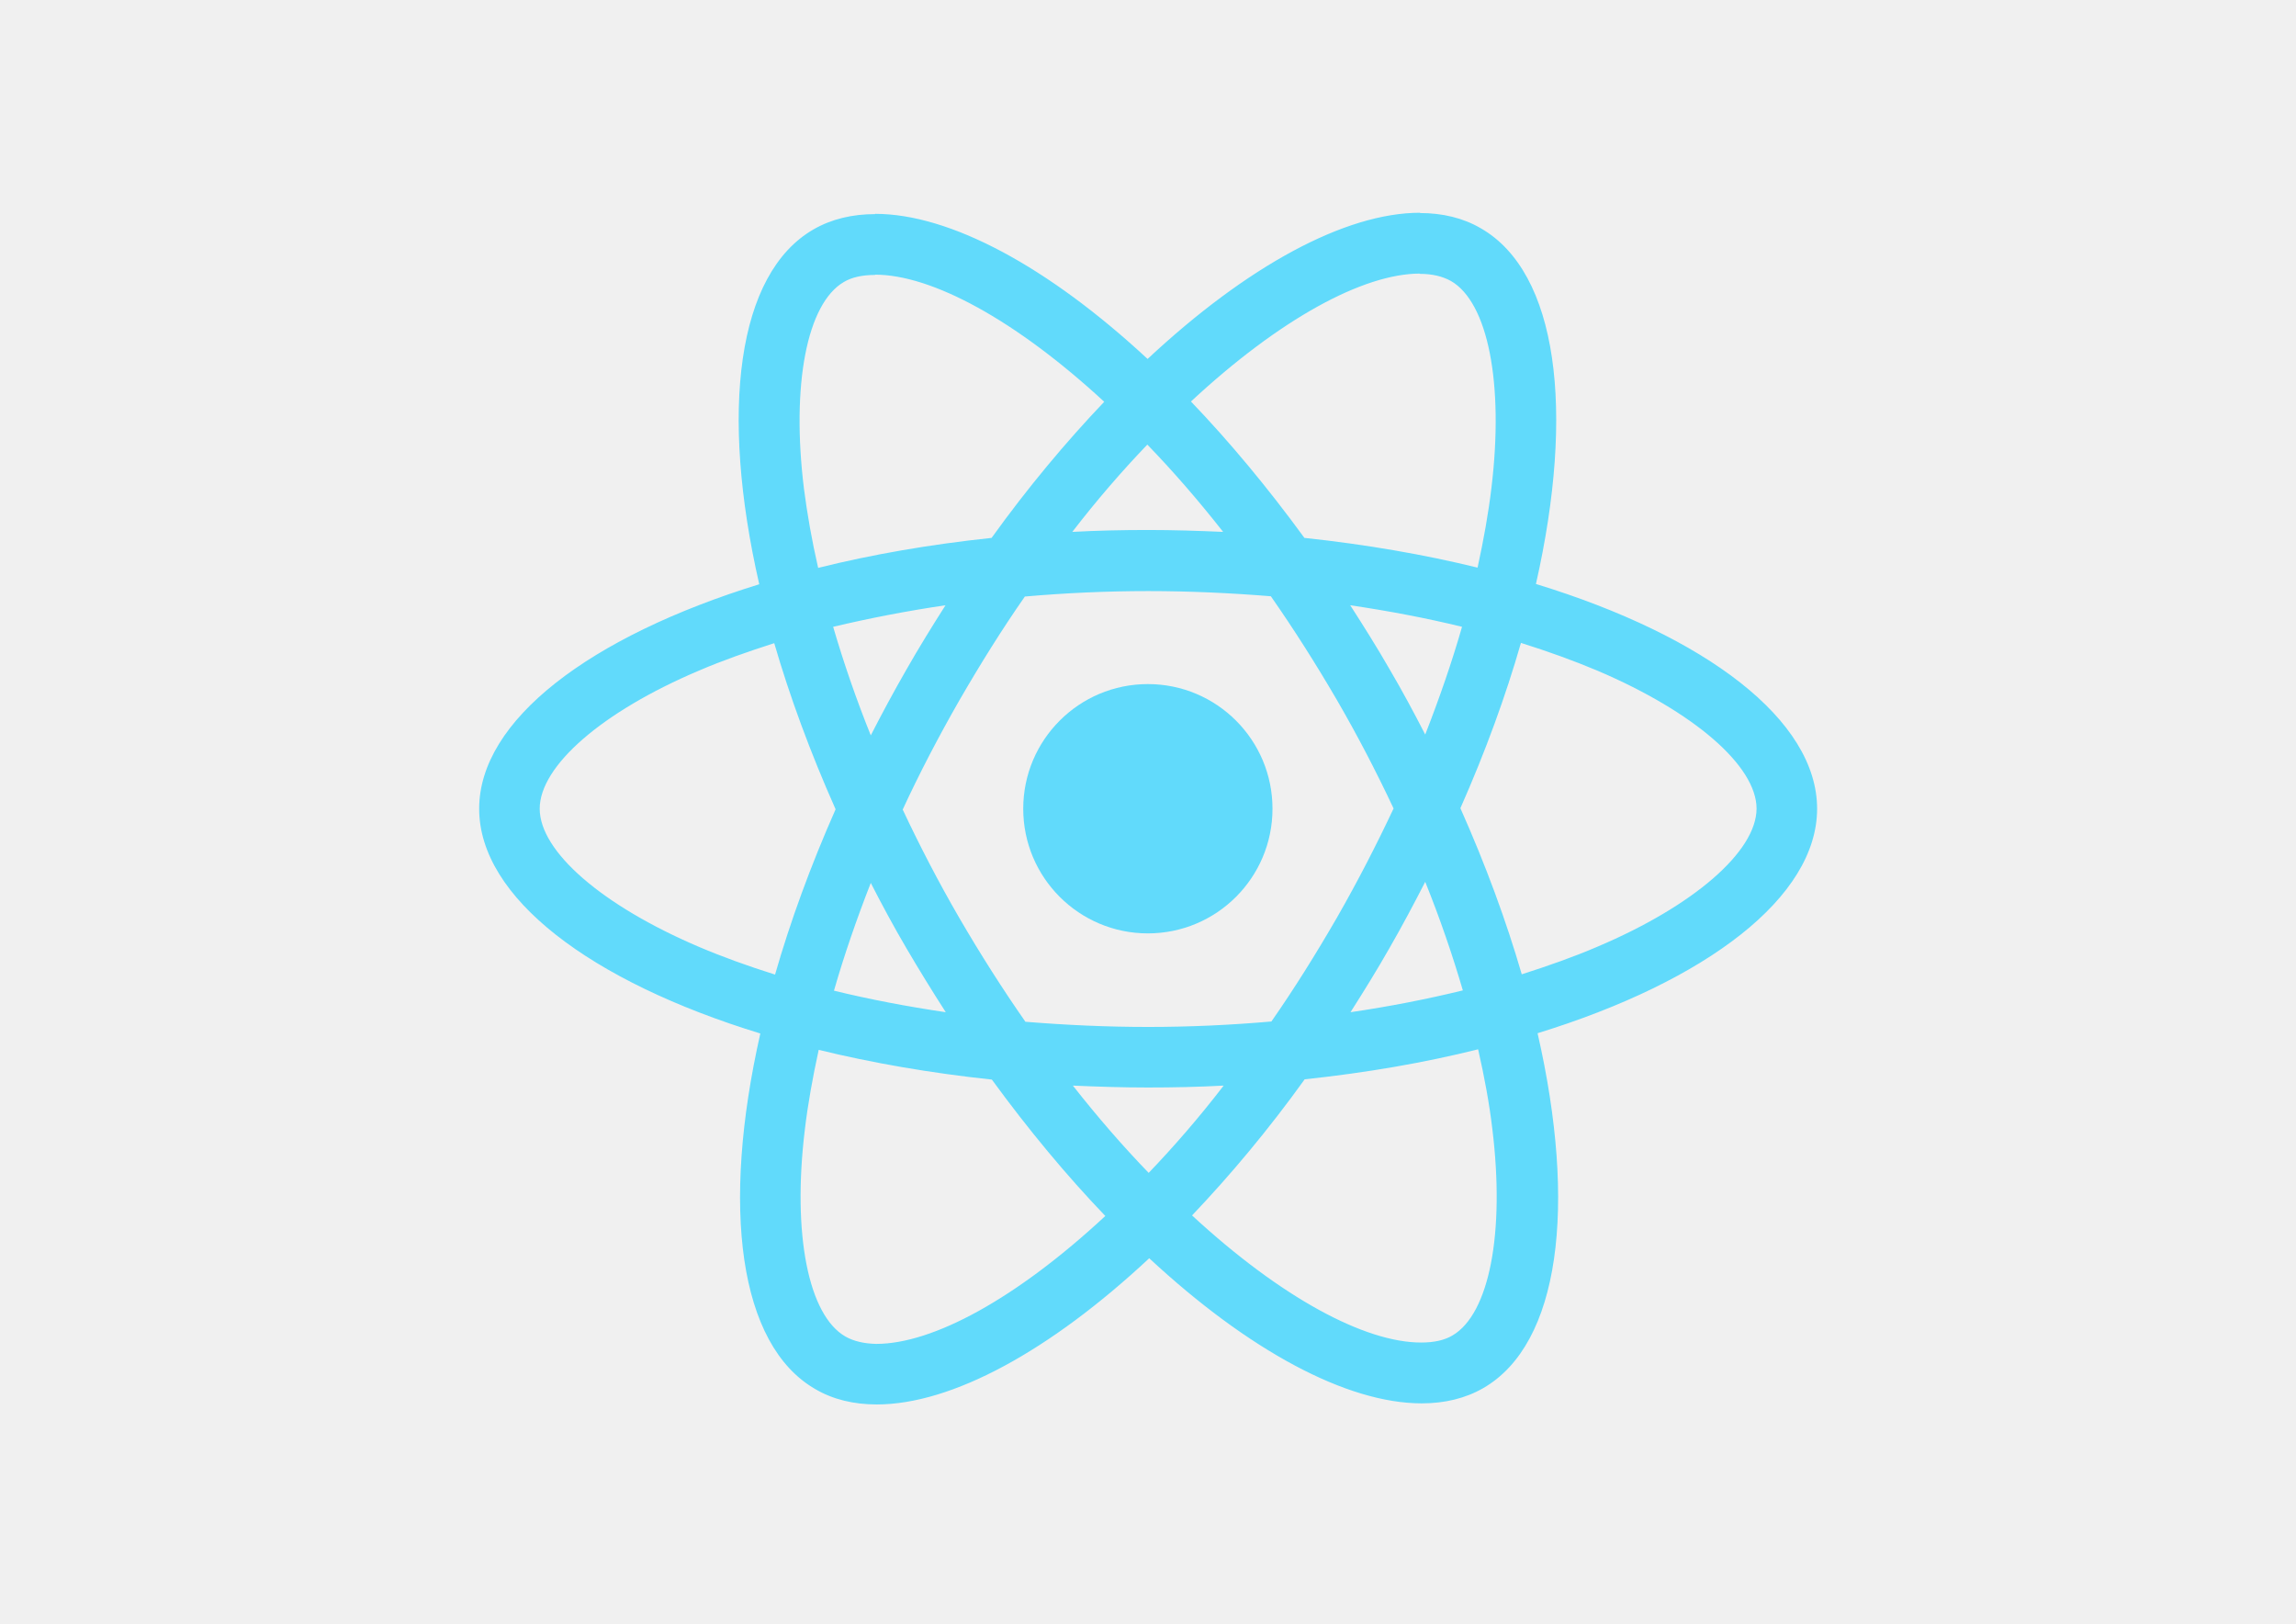
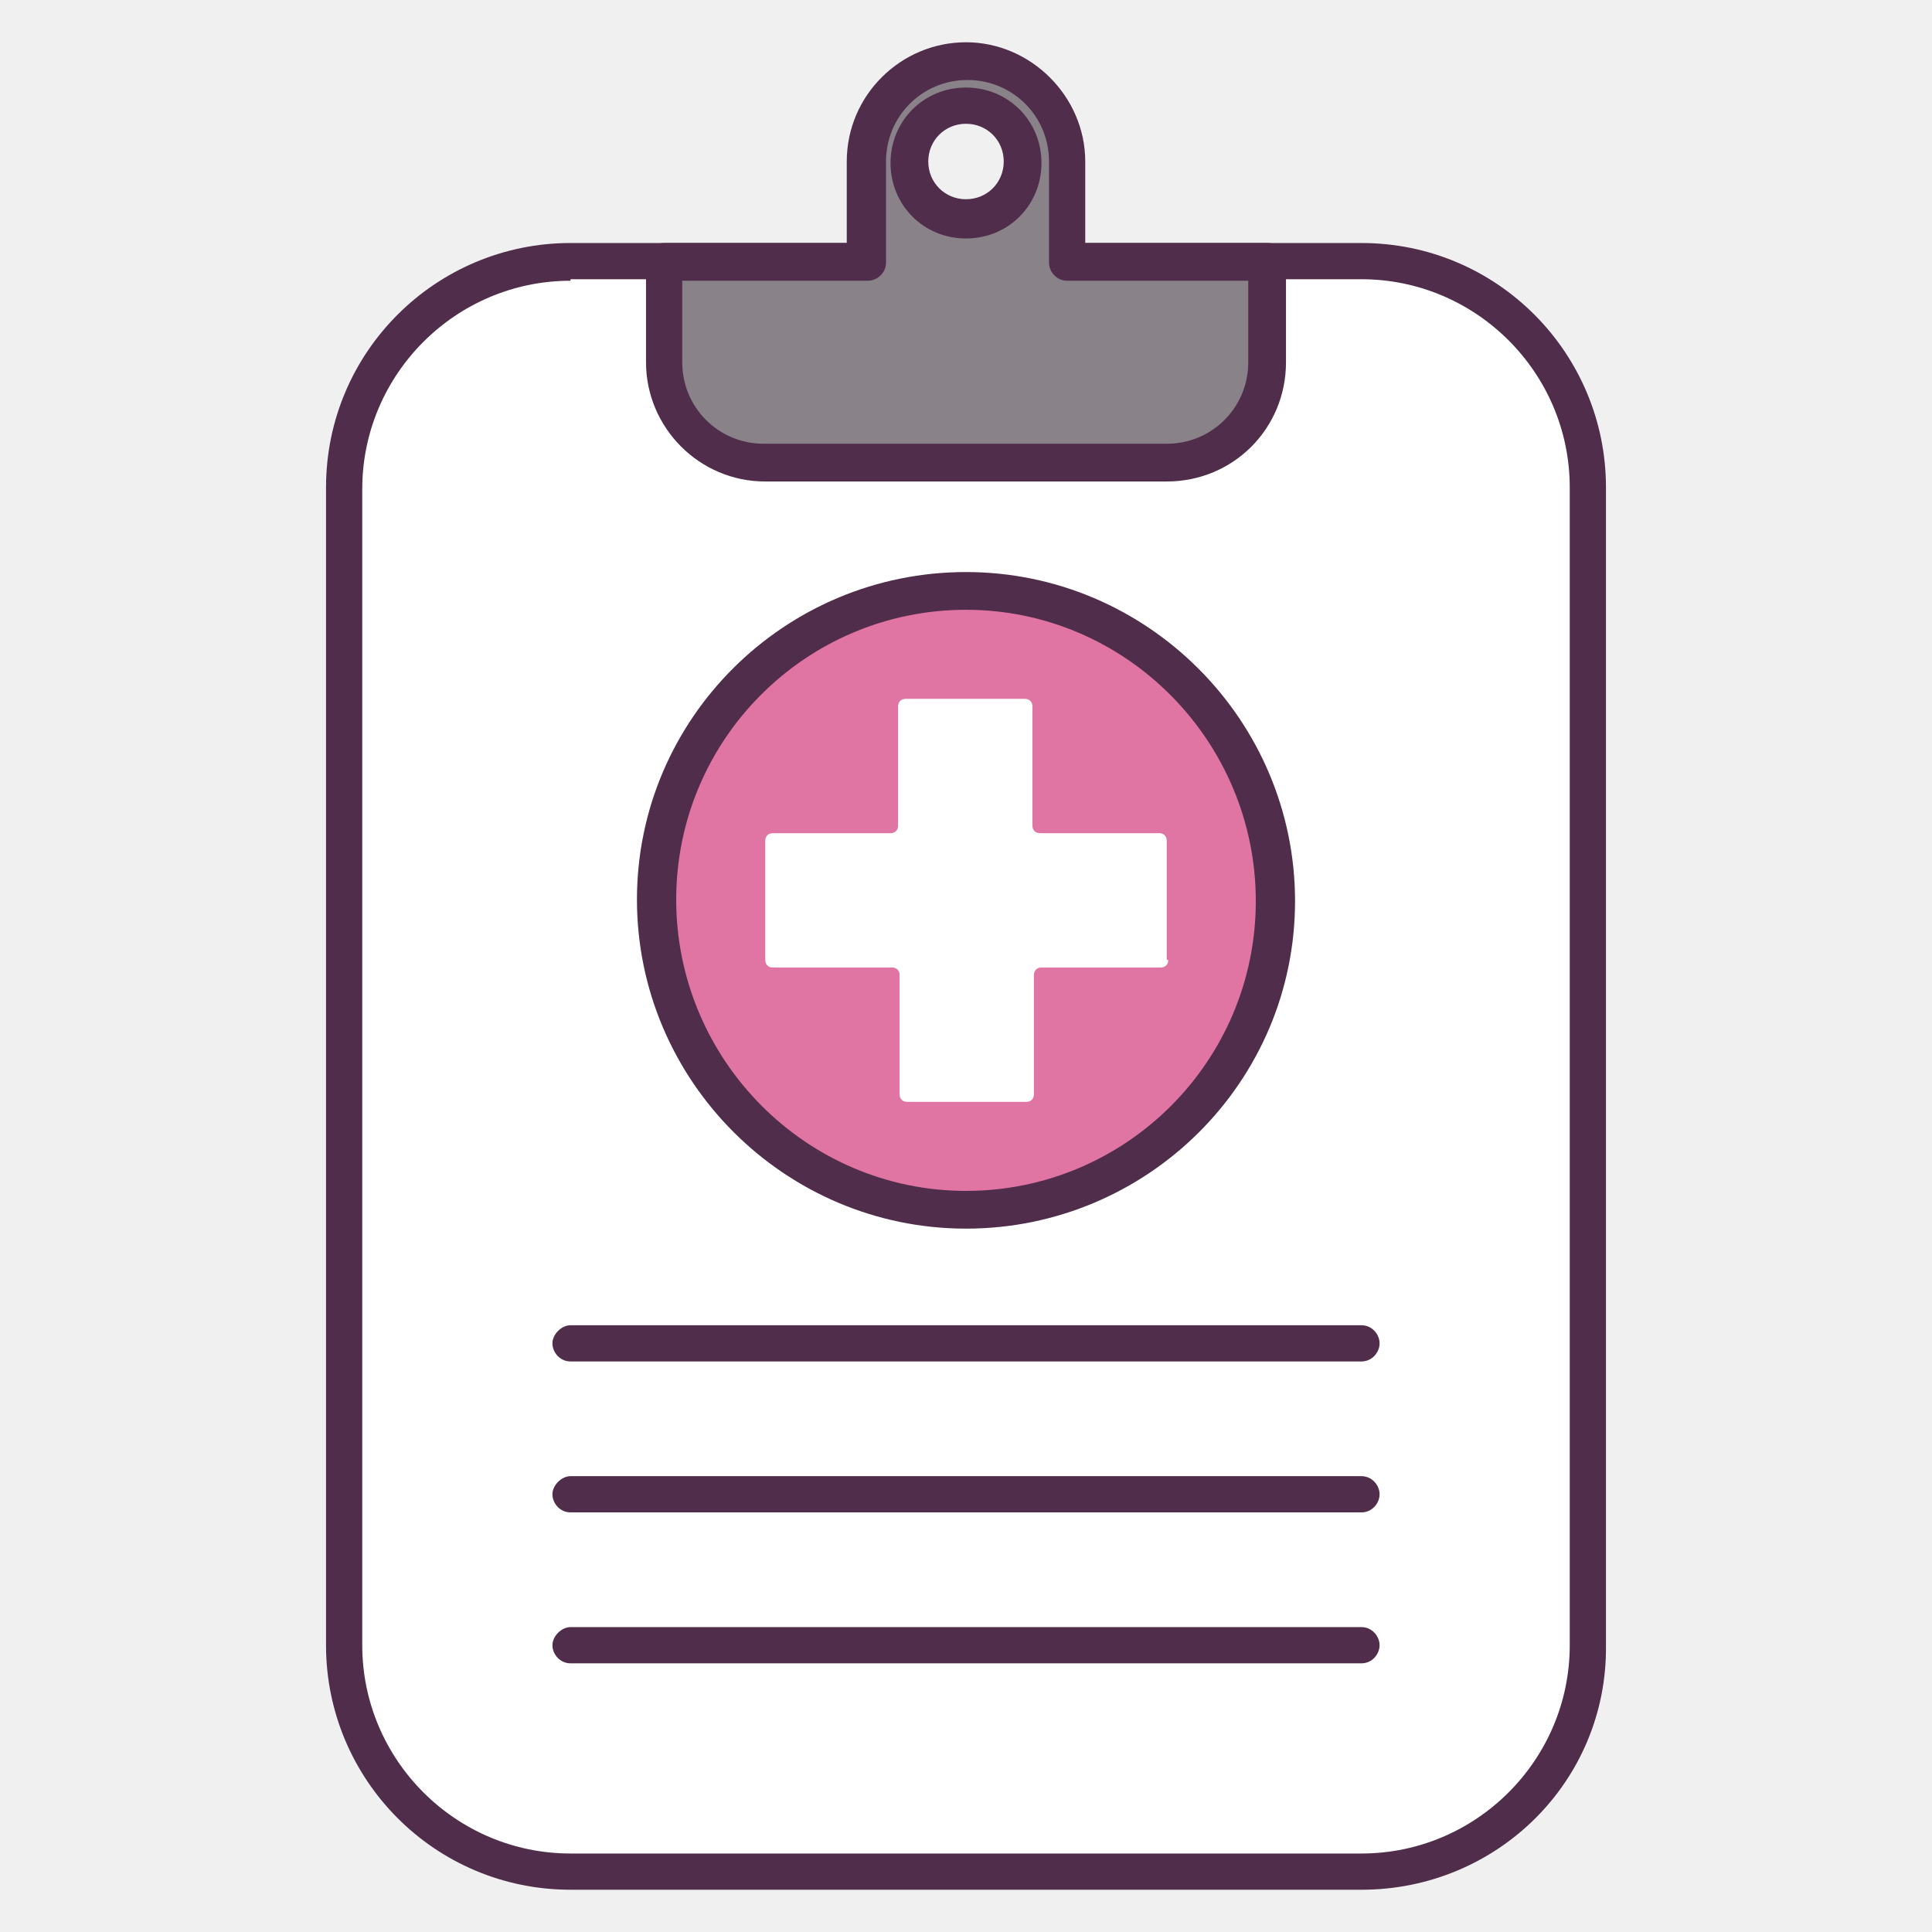
- <svg xmlns="http://www.w3.org/2000/svg" viewBox="0 0 841.9 595.3">
-   <g fill="#61DAFB">
-     <path d="M666.3 296.5c0-32.5-40.7-63.3-103.1-82.4 14.4-63.6 8-114.2-20.2-130.4-6.5-3.8-14.1-5.6-22.4-5.6v22.3c4.6 0 8.3.9 11.4 2.6 13.6 7.8 19.5 37.5 14.9 75.7-1.1 9.4-2.9 19.3-5.1 29.4-19.6-4.8-41-8.5-63.5-10.9-13.5-18.5-27.5-35.3-41.6-50 32.6-30.3 63.2-46.9 84-46.9V78c-27.5 0-63.5 19.6-99.9 53.6-36.4-33.8-72.4-53.2-99.9-53.2v22.3c20.7 0 51.4 16.5 84 46.6-14 14.7-28 31.4-41.3 49.9-22.6 2.4-44 6.1-63.6 11-2.3-10-4-19.7-5.2-29-4.7-38.2 1.1-67.9 14.6-75.8 3-1.8 6.9-2.6 11.5-2.6V78.5c-8.4 0-16 1.8-22.6 5.6-28.1 16.2-34.4 66.7-19.9 130.1-62.2 19.2-102.7 49.9-102.7 82.3 0 32.5 40.7 63.3 103.1 82.4-14.4 63.6-8 114.2 20.2 130.4 6.5 3.8 14.1 5.6 22.5 5.6 27.5 0 63.5-19.6 99.9-53.6 36.4 33.8 72.4 53.2 99.9 53.2 8.4 0 16-1.8 22.6-5.6 28.1-16.2 34.4-66.7 19.9-130.1 62-19.1 102.5-49.9 102.5-82.3zm-130.2-66.7c-3.7 12.9-8.3 26.2-13.5 39.5-4.1-8-8.4-16-13.1-24-4.6-8-9.5-15.8-14.4-23.4 14.2 2.1 27.9 4.7 41 7.9zm-45.8 106.5c-7.8 13.5-15.8 26.3-24.1 38.2-14.9 1.3-30 2-45.2 2-15.1 0-30.2-.7-45-1.9-8.3-11.9-16.4-24.6-24.2-38-7.6-13.1-14.5-26.4-20.8-39.8 6.2-13.4 13.2-26.8 20.7-39.9 7.8-13.5 15.8-26.3 24.1-38.2 14.9-1.3 30-2 45.2-2 15.1 0 30.2.7 45 1.9 8.3 11.9 16.4 24.6 24.2 38 7.6 13.1 14.5 26.4 20.8 39.8-6.3 13.4-13.2 26.8-20.7 39.9zm32.3-13c5.4 13.4 10 26.8 13.8 39.8-13.1 3.2-26.9 5.9-41.2 8 4.9-7.7 9.8-15.6 14.4-23.7 4.6-8 8.9-16.1 13-24.1zM421.2 430c-9.3-9.6-18.6-20.3-27.8-32 9 .4 18.2.7 27.5.7 9.4 0 18.7-.2 27.8-.7-9 11.7-18.3 22.4-27.5 32zm-74.4-58.9c-14.2-2.1-27.9-4.7-41-7.9 3.7-12.9 8.3-26.2 13.5-39.5 4.1 8 8.4 16 13.1 24 4.7 8 9.5 15.8 14.4 23.4zM420.7 163c9.3 9.6 18.6 20.3 27.8 32-9-.4-18.2-.7-27.5-.7-9.4 0-18.7.2-27.8.7 9-11.7 18.3-22.4 27.5-32zm-74 58.9c-4.9 7.7-9.8 15.6-14.4 23.7-4.6 8-8.9 16-13 24-5.4-13.4-10-26.8-13.8-39.8 13.1-3.1 26.9-5.8 41.2-7.9zm-90.5 125.2c-35.4-15.1-58.3-34.9-58.3-50.6 0-15.7 22.9-35.6 58.3-50.6 8.6-3.7 18-7 27.7-10.1 5.7 19.6 13.2 40 22.5 60.9-9.2 20.8-16.6 41.1-22.2 60.6-9.9-3.1-19.3-6.5-28-10.2zM310 490c-13.6-7.8-19.5-37.5-14.9-75.7 1.1-9.4 2.9-19.3 5.1-29.4 19.6 4.8 41 8.5 63.5 10.9 13.5 18.5 27.5 35.3 41.6 50-32.6 30.3-63.2 46.9-84 46.9-4.5-.1-8.3-1-11.3-2.7zm237.2-76.2c4.7 38.2-1.1 67.9-14.6 75.8-3 1.8-6.9 2.6-11.5 2.6-20.7 0-51.4-16.5-84-46.6 14-14.7 28-31.4 41.3-49.9 22.6-2.4 44-6.1 63.6-11 2.3 10.1 4.1 19.8 5.2 29.1zm38.5-66.7c-8.6 3.7-18 7-27.7 10.1-5.7-19.6-13.2-40-22.5-60.9 9.2-20.8 16.6-41.1 22.2-60.6 9.9 3.1 19.3 6.5 28.1 10.2 35.4 15.1 58.3 34.9 58.3 50.6-.1 15.7-23 35.6-58.4 50.6zM320.8 78.4z" />
-     <circle cx="420.9" cy="296.5" r="45.7" />
-     <path d="M520.5 78.1z" />
+ <svg xmlns="http://www.w3.org/2000/svg" enable-background="new 0 0 128 128" id="Слой_1" version="1.1" viewBox="0 0 128 128" xml:space="preserve">
+   <g>
+     <g>
+       <path d="M105.2,32.3V109c0,8.3-6.7,15-15,15H37.8c-8.3,0-15-6.7-15-15V32.3c0-8.3,6.7-15,15-15h52.4    C98.5,17.3,105.2,24,105.2,32.3z" fill="#FFFFFF" />
+     </g>
+     <g>
+       <path d="M64,39.2c-11.3,0-20.5,9.2-20.5,20.5S52.7,80.2,64,80.2S84.5,71,84.5,59.7S75.3,39.2,64,39.2z M77.4,63.6    c0,0.3-0.2,0.5-0.5,0.5H69c-0.3,0-0.5,0.2-0.5,0.5v7.9c0,0.3-0.2,0.5-0.5,0.5h-7.9c-0.3,0-0.5-0.2-0.5-0.5v-7.9    c0-0.3-0.2-0.5-0.5-0.5h-7.9c-0.3,0-0.5-0.2-0.5-0.5v-7.9c0-0.3,0.2-0.5,0.5-0.5H59c0.3,0,0.5-0.2,0.5-0.5v-7.9    c0-0.3,0.2-0.5,0.5-0.5h7.9c0.3,0,0.5,0.2,0.5,0.5v7.9c0,0.3,0.2,0.5,0.5,0.5h7.9c0.3,0,0.5,0.2,0.5,0.5V63.6z" fill="#E074A3" />
+     </g>
+     <g>
+       <path d="M90.2,125.2H37.8c-9,0-16.2-7.3-16.2-16.2V32.3c0-9,7.3-16.2,16.2-16.2h52.4c9,0,16.2,7.3,16.2,16.2V109    C106.5,118,99.2,125.2,90.2,125.2z M37.8,18.6c-7.6,0-13.8,6.2-13.8,13.8V109c0,7.6,6.2,13.8,13.8,13.8h52.4    c7.6,0,13.8-6.2,13.8-13.8V32.3c0-7.6-6.2-13.8-13.8-13.8H37.8z" fill="#502D4B" />
+     </g>
+     <g>
+       <path d="M90.2,110.2H37.8c-0.7,0-1.2-0.6-1.2-1.2s0.6-1.2,1.2-1.2h52.4c0.7,0,1.2,0.6,1.2,1.2    S90.9,110.2,90.2,110.2z" fill="#502D4B" />
+     </g>
+     <g>
+       <path d="M90.2,100.2H37.8c-0.7,0-1.2-0.6-1.2-1.2s0.6-1.2,1.2-1.2h52.4c0.7,0,1.2,0.6,1.2,1.2    S90.9,100.2,90.2,100.2z" fill="#502D4B" />
+     </g>
+     <g>
+       <path d="M90.2,90.2H37.8c-0.7,0-1.2-0.6-1.2-1.2s0.6-1.2,1.2-1.2h52.4c0.7,0,1.2,0.6,1.2,1.2S90.9,90.2,90.2,90.2z    " fill="#502D4B" />
+     </g>
+     <g>
+       <path d="M70.7,17.3v-6.7C70.7,7,67.7,4,64,4s-6.7,3-6.7,6.7v6.7H44V24c0,3.7,3,6.7,6.7,6.7h26.7    c3.7,0,6.7-3,6.7-6.7v-6.7H70.7z M64,14.5c-2.1,0-3.8-1.7-3.8-3.8C60.2,8.7,61.9,7,64,7s3.8,1.7,3.8,3.8    C67.8,12.8,66.1,14.5,64,14.5z" fill="#898288" />
+     </g>
+     <g>
+       <path d="M77.3,31.9H50.7c-4.4,0-7.9-3.6-7.9-7.9v-6.7c0-0.7,0.6-1.2,1.2-1.2h12.1v-5.4c0-4.4,3.6-7.9,7.9-7.9    s7.9,3.6,7.9,7.9v5.4H84c0.7,0,1.2,0.6,1.2,1.2V24C85.2,28.4,81.7,31.9,77.3,31.9z M45.2,18.6V24c0,3,2.4,5.4,5.4,5.4h26.7    c3,0,5.4-2.4,5.4-5.4v-5.4H70.7c-0.7,0-1.2-0.6-1.2-1.2v-6.7c0-3-2.4-5.4-5.4-5.4s-5.4,2.4-5.4,5.4v6.7c0,0.7-0.6,1.2-1.2,1.2    H45.2z" fill="#502D4B" />
+     </g>
+     <g>
+       <path d="M64,15.8c-2.8,0-5-2.2-5-5s2.2-5,5-5s5,2.2,5,5S66.8,15.8,64,15.8z M64,8.2c-1.4,0-2.5,1.1-2.5,2.5    s1.1,2.5,2.5,2.5s2.5-1.1,2.5-2.5S65.4,8.2,64,8.2z" fill="#502D4B" />
+     </g>
+     <g>
+       <path d="M64,81.4c-12,0-21.8-9.8-21.8-21.8S52,37.9,64,37.9s21.8,9.8,21.8,21.8S76,81.4,64,81.4z M64,40.4    c-10.6,0-19.2,8.6-19.2,19.2S53.4,78.9,64,78.9s19.2-8.6,19.2-19.2S74.6,40.4,64,40.4z" fill="#502D4B" />
+     </g>
  </g>
</svg>
